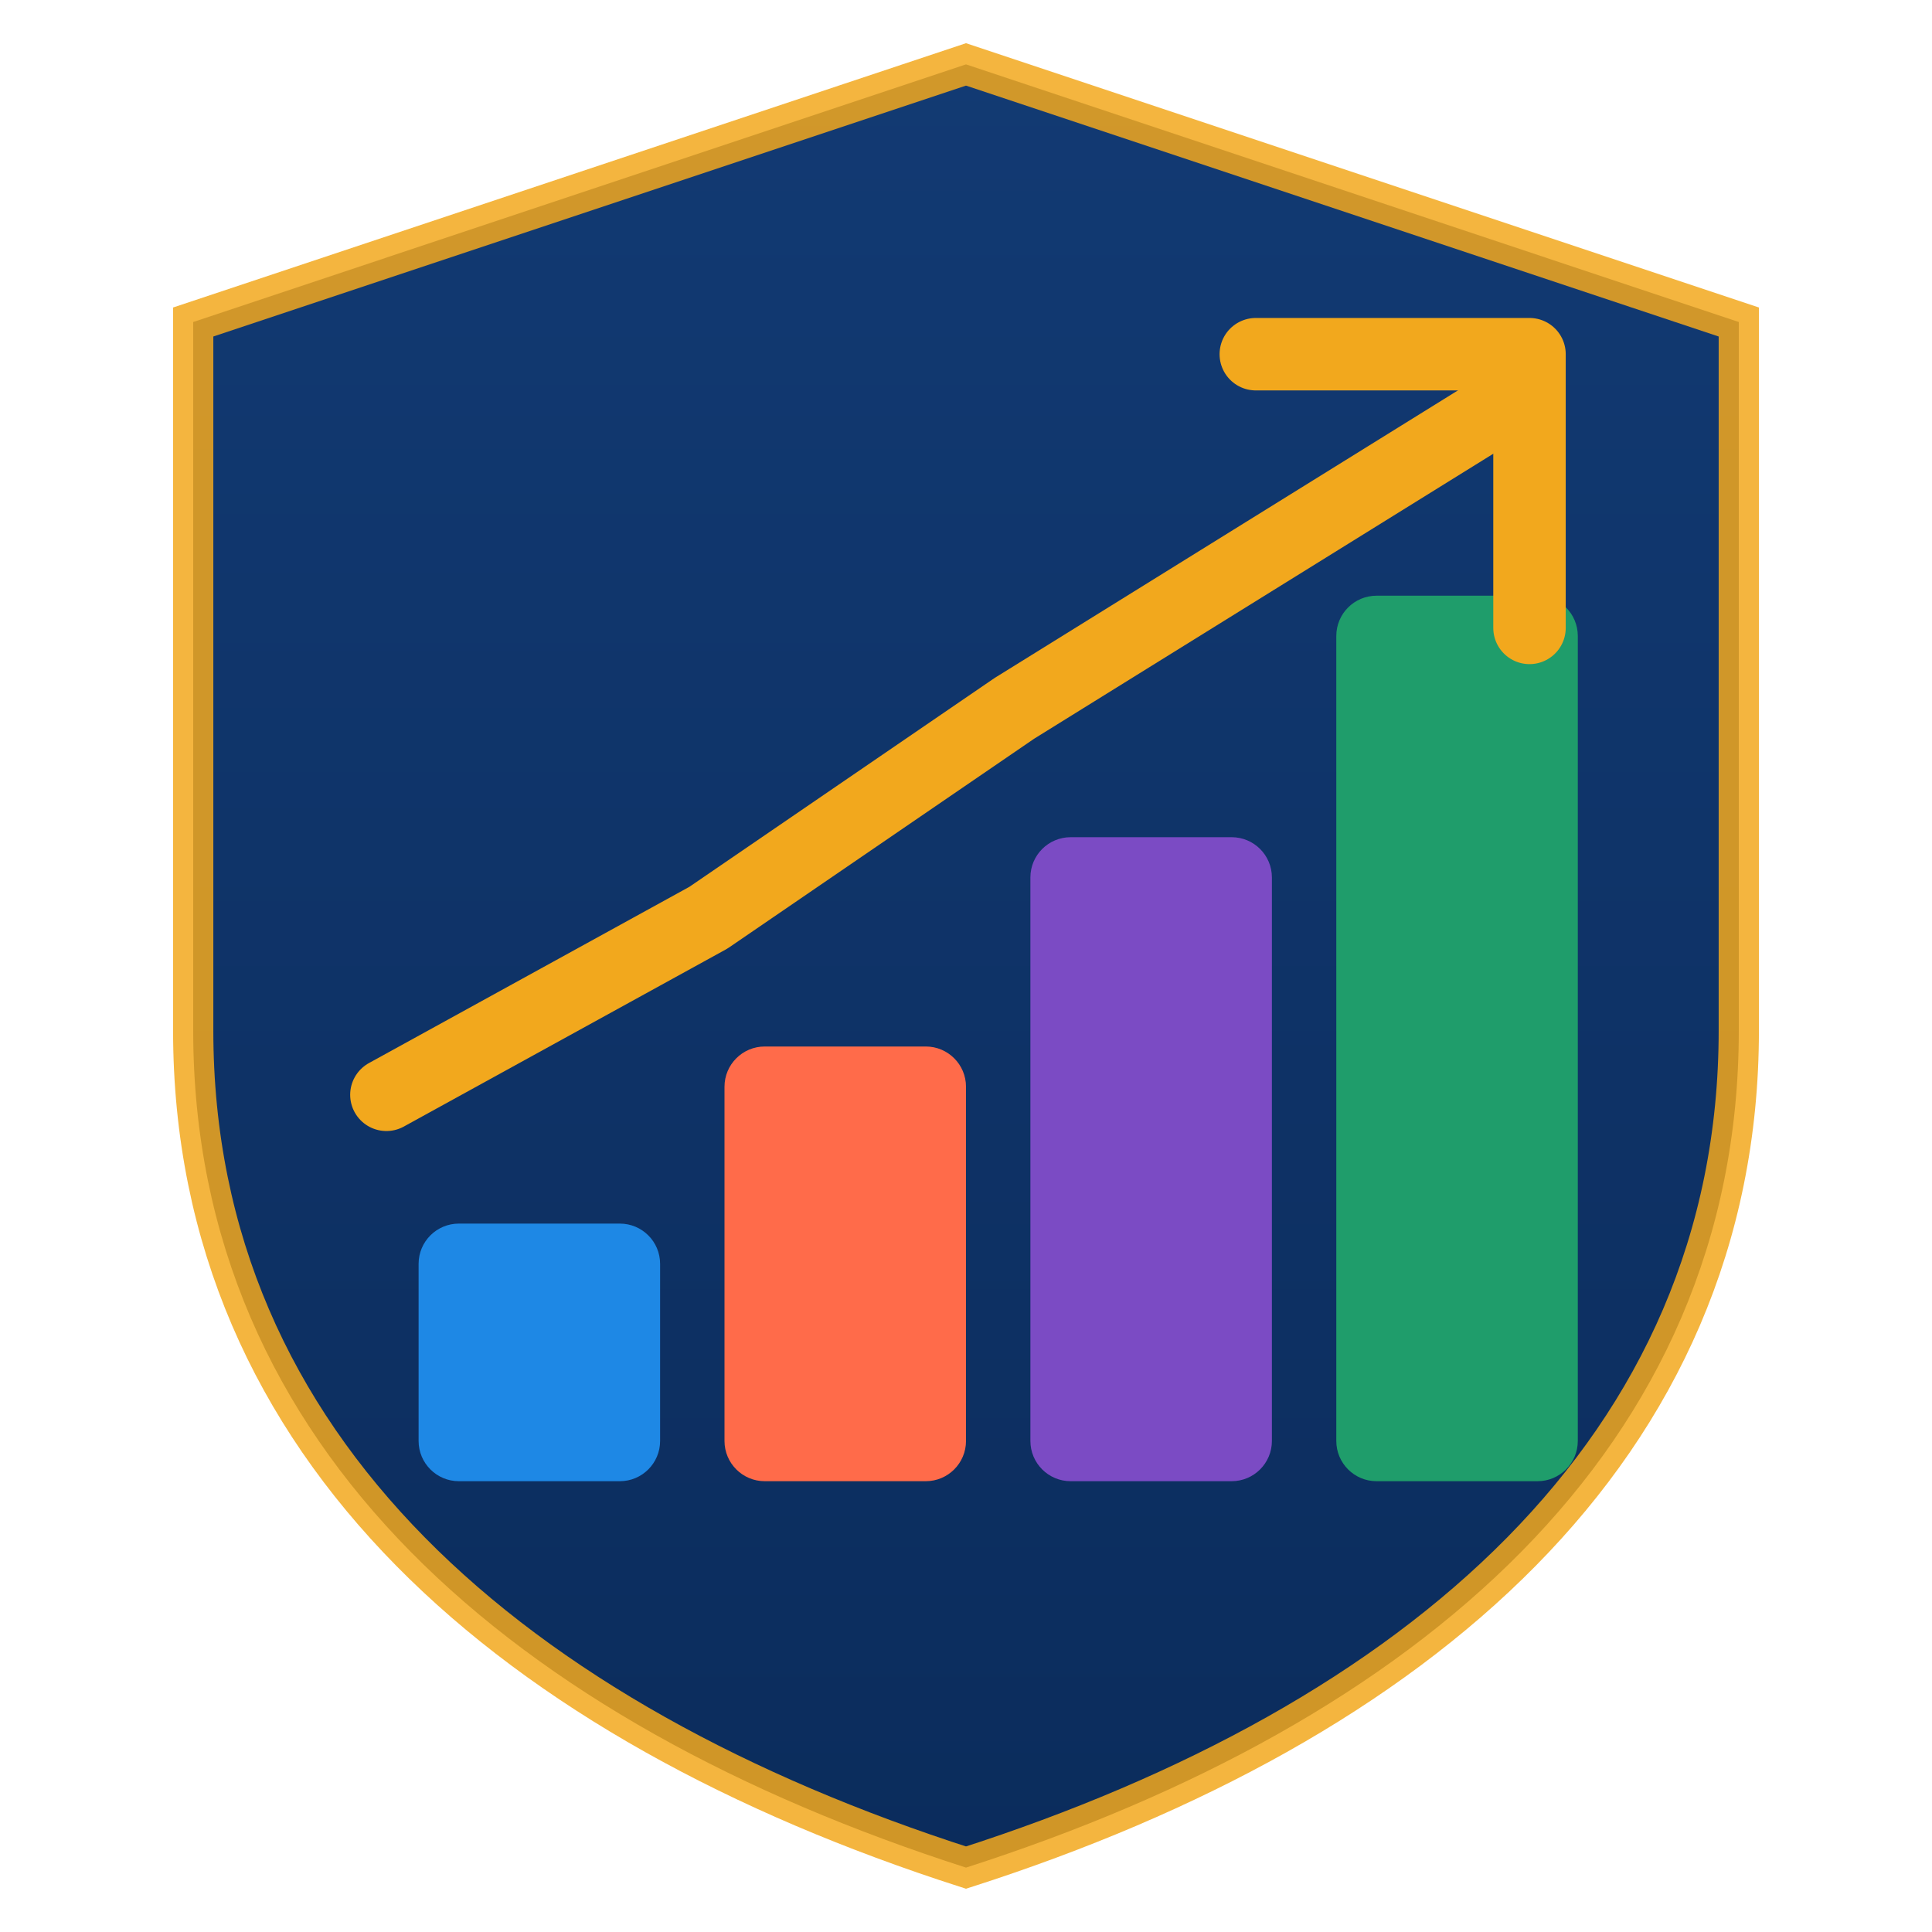
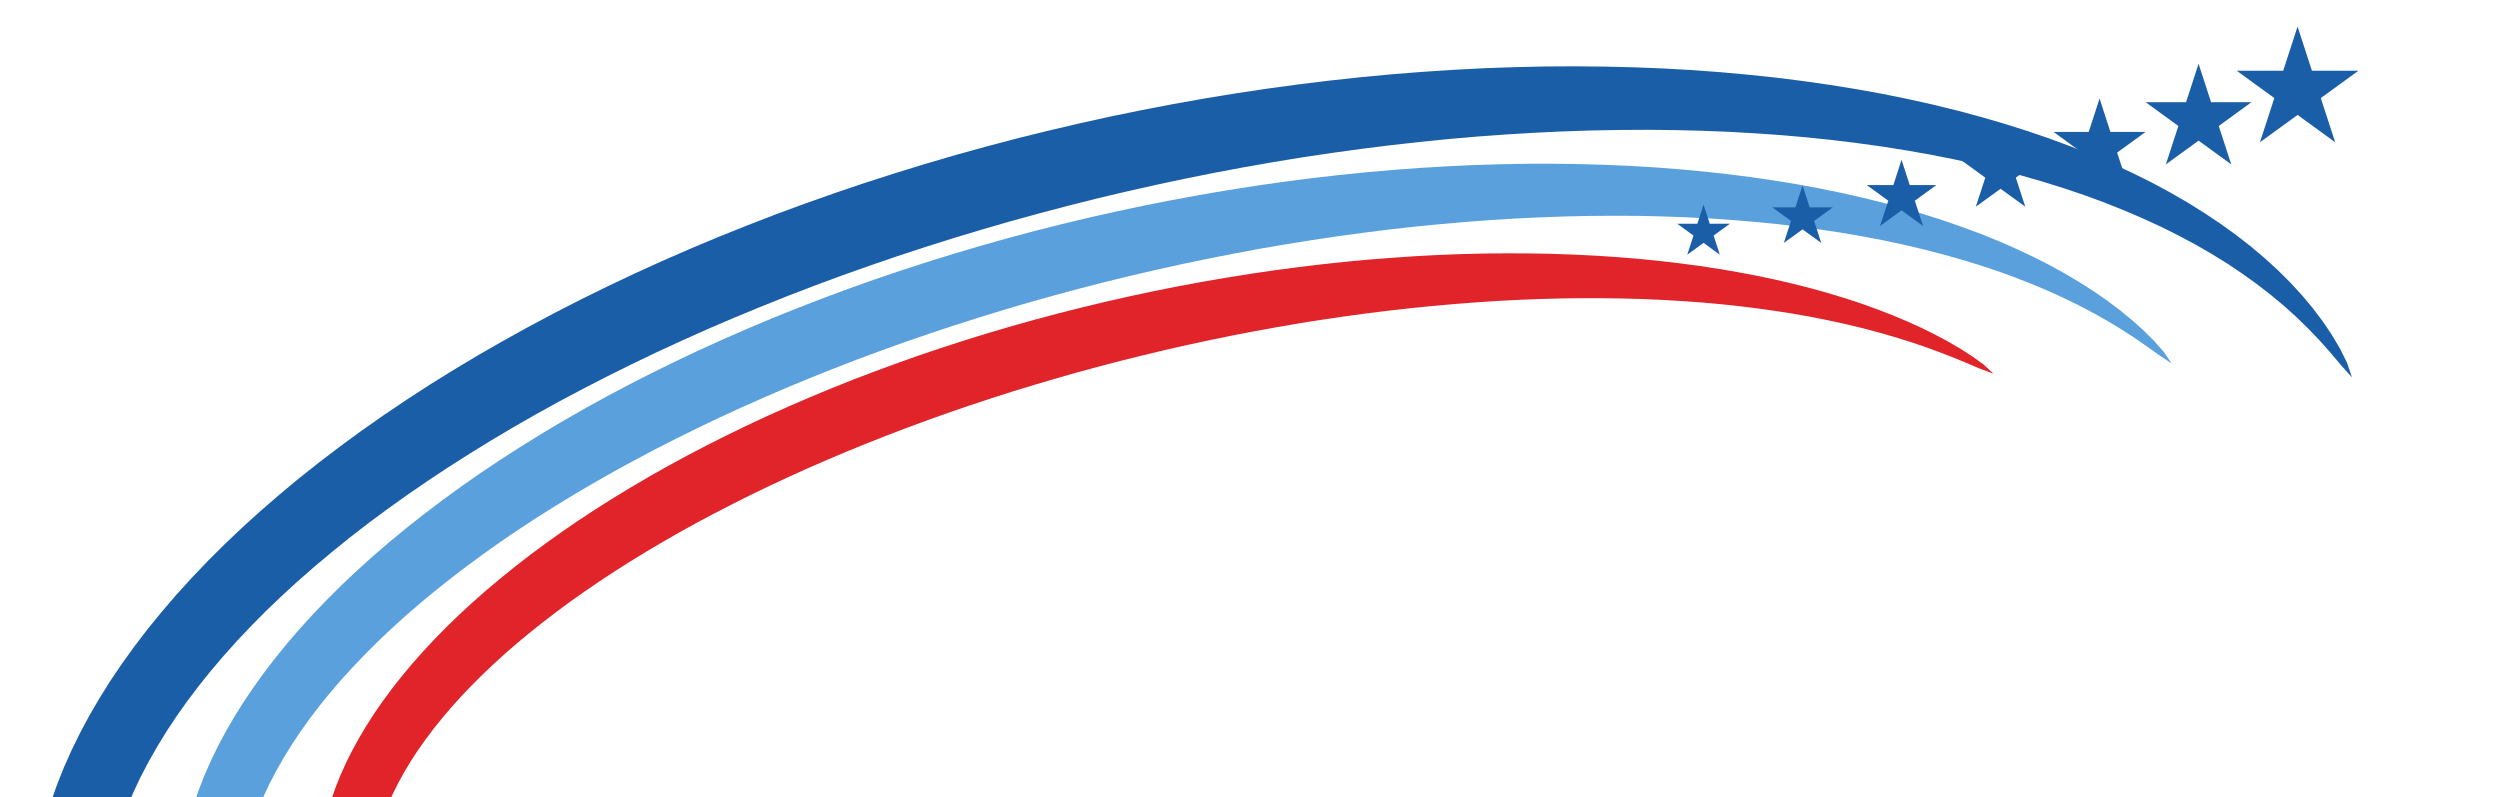
- <svg xmlns="http://www.w3.org/2000/svg" viewBox="0 0 120 120" width="120" height="120" role="img" aria-label="Biểu tượng Học viện GITA">
-   <defs>
-     <linearGradient id="gitaNavy" x1="0" y1="0" x2="0" y2="1">
-       <stop offset="0" stop-color="#123A73" />
-       <stop offset="1" stop-color="#0B2C5C" />
-     </linearGradient>
-   </defs>
-   <path d="M60 4 L108 20 v44c0 26-20 43-48 52C32 107 12 90 12 64V20Z" fill="url(#gitaNavy)" />
-   <path d="M60 4 L108 20 v44c0 26-20 43-48 52C32 107 12 90 12 64V20Z" fill="none" stroke="#F2A81D" stroke-width="2.5" opacity=".85" />
+ <svg xmlns="http://www.w3.org/2000/svg" viewBox="14 2 452 144" width="226" height="72" role="img" aria-label="Biểu tượng GITA">
  <g>
-     <rect x="26" y="76" width="15" height="16" rx="2.5" fill="#1E88E5" />
-     <rect x="45" y="65" width="15" height="27" rx="2.5" fill="#FF6B4A" />
-     <rect x="64" y="52" width="15" height="40" rx="2.5" fill="#7B4BC4" />
-     <rect x="83" y="37" width="15" height="55" rx="2.5" fill="#1F9D6B" />
+     <path d="M 158.76,244.07 L 153.52,244.47 L 148.37,244.54 L 143.29,244.47 L 138.27,244.29 L 133.32,244.01 L 128.43,243.63 L 123.60,243.16 L 118.85,242.60 L 114.18,241.96 L 109.59,241.22 L 105.07,240.41 L 100.65,239.50 L 96.31,238.52 L 92.06,237.45 L 87.91,236.31 L 83.86,235.08 L 79.90,233.78 L 76.06,232.40 L 72.31,230.94 L 68.68,229.41 L 65.16,227.80 L 61.76,226.13 L 58.47,224.38 L 55.30,222.56 L 52.26,220.67 L 49.34,218.72 L 46.54,216.70 L 43.88,214.61 L 41.34,212.47 L 38.94,210.26 L 36.67,207.99 L 34.54,205.67 L 32.55,203.29 L 30.69,200.86 L 28.98,198.37 L 27.41,195.83 L 25.98,193.25 L 24.70,190.61 L 23.56,187.94 L 22.57,185.22 L 21.73,182.46 L 21.03,179.66 L 20.48,176.82 L 20.09,173.95 L 19.84,171.04 L 19.74,168.11 L 19.79,165.15 L 19.99,162.16 L 20.34,159.14 L 20.84,156.11 L 21.49,153.06 L 22.29,149.99 L 23.24,146.90 L 24.34,143.80 L 25.58,140.69 L 26.97,137.58 L 28.51,134.45 L 30.18,131.33 L 32.01,128.20 L 33.97,125.07 L 36.08,121.95 L 38.33,118.83 L 40.71,115.72 L 43.23,112.63 L 45.88,109.54 L 48.67,106.47 L 51.59,103.41 L 54.64,100.38 L 57.81,97.37 L 61.11,94.38 L 64.53,91.42 L 68.06,88.48 L 71.72,85.58 L 75.49,82.71 L 79.37,79.87 L 83.36,77.07 L 87.46,74.31 L 91.66,71.58 L 95.96,68.91 L 100.36,66.27 L 104.86,63.69 L 109.44,61.15 L 114.11,58.66 L 118.87,56.22 L 123.71,53.84 L 128.62,51.51 L 133.61,49.24 L 138.67,47.03 L 143.79,44.88 L 148.98,42.80 L 154.23,40.77 L 159.54,38.81 L 164.90,36.92 L 170.30,35.09 L 175.75,33.34 L 181.24,31.65 L 186.77,30.03 L 192.33,28.49 L 197.91,27.02 L 203.53,25.63 L 209.16,24.31 L 214.81,23.06 L 220.47,21.90 L 226.14,20.81 L 231.81,19.80 L 237.49,18.87 L 243.16,18.02 L 248.82,17.25 L 254.47,16.56 L 260.11,15.95 L 265.73,15.42 L 271.32,14.98 L 276.88,14.62 L 282.42,14.33 L 287.91,14.14 L 293.37,14.02 L 298.78,13.99 L 304.15,14.04 L 309.46,14.17 L 314.72,14.38 L 319.92,14.67 L 325.06,15.05 L 330.13,15.51 L 335.13,16.04 L 340.06,16.66 L 344.92,17.36 L 349.69,18.13 L 354.38,18.98 L 358.98,19.91 L 363.49,20.92 L 367.90,22.00 L 372.22,23.16 L 376.44,24.39 L 380.56,25.69 L 384.57,27.06 L 388.48,28.51 L 392.27,30.02 L 395.94,31.60 L 399.50,33.25 L 402.95,34.96 L 406.26,36.74 L 409.46,38.58 L 412.52,40.49 L 415.46,42.45 L 418.26,44.47 L 420.93,46.54 L 423.46,48.68 L 425.85,50.86 L 428.10,53.10 L 430.21,55.39 L 432.16,57.73 L 433.96,60.11 L 435.60,62.55 L 437.07,65.03 L 438.34,67.57 L 439.23,70.23 L 439.23,70.23 L 437.25,68.02 L 435.37,65.79 L 433.42,63.59 L 431.36,61.44 L 429.20,59.33 L 426.92,57.28 L 424.53,55.29 L 422.02,53.35 L 419.40,51.47 L 416.67,49.64 L 413.82,47.88 L 410.86,46.17 L 407.78,44.53 L 404.60,42.95 L 401.31,41.44 L 397.92,39.99 L 394.43,38.60 L 390.83,37.28 L 387.13,36.03 L 383.34,34.85 L 379.46,33.73 L 375.48,32.69 L 371.41,31.71 L 367.26,30.80 L 363.02,29.96 L 358.71,29.20 L 354.31,28.50 L 349.84,27.88 L 345.30,27.32 L 340.69,26.84 L 336.01,26.43 L 331.28,26.10 L 326.48,25.83 L 321.62,25.64 L 316.71,25.52 L 311.75,25.47 L 306.74,25.50 L 301.69,25.59 L 296.60,25.76 L 291.47,26.00 L 286.31,26.31 L 281.12,26.69 L 275.90,27.14 L 270.65,27.67 L 265.39,28.26 L 260.11,28.92 L 254.82,29.65 L 249.51,30.44 L 244.21,31.31 L 238.89,32.24 L 233.58,33.24 L 228.28,34.30 L 222.98,35.43 L 217.69,36.62 L 212.41,37.87 L 207.16,39.19 L 201.93,40.57 L 196.72,42.00 L 191.54,43.50 L 186.39,45.05 L 181.27,46.67 L 176.20,48.33 L 171.16,50.06 L 166.17,51.83 L 161.23,53.66 L 156.34,55.54 L 151.51,57.47 L 146.73,59.45 L 142.01,61.47 L 137.36,63.55 L 132.78,65.66 L 128.26,67.83 L 123.82,70.03 L 119.46,72.27 L 115.17,74.55 L 110.96,76.87 L 106.84,79.23 L 102.81,81.62 L 98.87,84.05 L 95.02,86.50 L 91.26,88.99 L 87.60,91.50 L 84.04,94.05 L 80.58,96.61 L 77.23,99.20 L 73.99,101.82 L 70.85,104.45 L 67.82,107.10 L 64.91,109.77 L 62.11,112.45 L 59.43,115.15 L 56.87,117.86 L 54.43,120.58 L 52.11,123.31 L 49.91,126.05 L 47.84,128.79 L 45.90,131.53 L 44.08,134.28 L 42.40,137.03 L 40.84,139.77 L 39.41,142.51 L 38.12,145.25 L 36.96,147.98 L 35.94,150.70 L 35.04,153.41 L 34.29,156.11 L 33.67,158.80 L 33.19,161.47 L 32.84,164.12 L 32.64,166.75 L 32.57,169.37 L 32.64,171.96 L 32.84,174.53 L 33.19,177.07 L 33.67,179.59 L 34.29,182.08 L 35.04,184.54 L 35.94,186.96 L 36.97,189.36 L 38.13,191.72 L 39.43,194.04 L 40.87,196.33 L 42.44,198.57 L 44.14,200.78 L 45.97,202.94 L 47.93,205.07 L 50.03,207.14 L 52.25,209.18 L 54.60,211.16 L 57.07,213.10 L 59.67,214.98 L 62.39,216.82 L 65.23,218.61 L 68.18,220.34 L 71.26,222.02 L 74.45,223.64 L 77.76,225.21 L 81.17,226.72 L 84.70,228.17 L 88.33,229.56 L 92.06,230.90 L 95.90,232.17 L 99.84,233.39 L 103.87,234.54 L 108.00,235.63 L 112.22,236.66 L 116.53,237.63 L 120.93,238.54 L 125.41,239.38 L 129.97,240.17 L 134.61,240.90 L 139.32,241.57 L 144.10,242.19 L 148.95,242.77 L 153.85,243.33 L 158.76,244.07 Z" fill="#1B5EA8" />
+     <path d="M 144.34,226.23 L 139.96,226.26 L 135.72,226.01 L 131.55,225.64 L 127.46,225.17 L 123.44,224.62 L 119.50,223.98 L 115.64,223.27 L 111.86,222.48 L 108.16,221.62 L 104.55,220.69 L 101.02,219.68 L 97.58,218.61 L 94.24,217.47 L 90.99,216.26 L 87.84,214.98 L 84.79,213.64 L 81.85,212.24 L 79.00,210.77 L 76.27,209.25 L 73.64,207.66 L 71.12,206.01 L 68.72,204.31 L 66.43,202.55 L 64.25,200.74 L 62.20,198.87 L 60.26,196.95 L 58.44,194.98 L 56.75,192.97 L 55.18,190.90 L 53.73,188.79 L 52.41,186.64 L 51.22,184.44 L 50.15,182.20 L 49.22,179.92 L 48.41,177.61 L 47.74,175.26 L 47.19,172.87 L 46.78,170.46 L 46.49,168.01 L 46.34,165.53 L 46.32,163.03 L 46.44,160.50 L 46.69,157.95 L 47.06,155.38 L 47.58,152.79 L 48.22,150.18 L 48.99,147.56 L 49.90,144.92 L 50.93,142.27 L 52.10,139.61 L 53.39,136.95 L 54.81,134.28 L 56.36,131.61 L 58.04,128.93 L 59.84,126.26 L 61.76,123.59 L 63.81,120.92 L 65.98,118.26 L 68.26,115.61 L 70.67,112.97 L 73.19,110.35 L 75.82,107.73 L 78.57,105.14 L 81.43,102.56 L 84.40,100.00 L 87.47,97.47 L 90.65,94.96 L 93.93,92.48 L 97.31,90.02 L 100.78,87.59 L 104.36,85.20 L 108.02,82.84 L 111.77,80.51 L 115.61,78.22 L 119.54,75.97 L 123.54,73.76 L 127.63,71.59 L 131.79,69.47 L 136.02,67.39 L 140.32,65.35 L 144.69,63.37 L 149.12,61.43 L 153.62,59.54 L 158.17,57.71 L 162.77,55.93 L 167.42,54.20 L 172.12,52.53 L 176.86,50.92 L 181.65,49.37 L 186.47,47.87 L 191.32,46.44 L 196.20,45.06 L 201.11,43.75 L 206.04,42.51 L 210.99,41.32 L 215.96,40.21 L 220.94,39.15 L 225.92,38.17 L 230.91,37.25 L 235.90,36.40 L 240.89,35.61 L 245.87,34.90 L 250.85,34.25 L 255.81,33.68 L 260.75,33.17 L 265.67,32.74 L 270.57,32.37 L 275.44,32.08 L 280.28,31.85 L 285.09,31.70 L 289.85,31.61 L 294.58,31.60 L 299.26,31.66 L 303.89,31.79 L 308.47,31.98 L 313.00,32.25 L 317.47,32.59 L 321.87,33.00 L 326.21,33.47 L 330.49,34.01 L 334.69,34.63 L 338.82,35.30 L 342.87,36.05 L 346.84,36.86 L 350.73,37.74 L 354.54,38.68 L 358.25,39.68 L 361.88,40.75 L 365.41,41.88 L 368.84,43.07 L 372.18,44.31 L 375.41,45.62 L 378.54,46.99 L 381.56,48.41 L 384.48,49.89 L 387.28,51.43 L 389.96,53.02 L 392.53,54.66 L 394.98,56.35 L 397.30,58.10 L 399.49,59.89 L 401.55,61.74 L 403.46,63.64 L 405.21,65.61 L 406.63,67.71 L 406.63,67.71 L 404.28,66.15 L 402.03,64.54 L 399.72,62.95 L 397.32,61.41 L 394.84,59.92 L 392.26,58.47 L 389.59,57.08 L 386.83,55.74 L 383.98,54.45 L 381.03,53.22 L 378.00,52.04 L 374.88,50.92 L 371.67,49.86 L 368.37,48.86 L 364.99,47.91 L 361.54,47.03 L 358.00,46.20 L 354.38,45.43 L 350.69,44.73 L 346.93,44.08 L 343.10,43.50 L 339.20,42.97 L 335.24,42.51 L 331.21,42.11 L 327.13,41.77 L 322.99,41.49 L 318.79,41.28 L 314.54,41.13 L 310.25,41.03 L 305.90,41.01 L 301.52,41.04 L 297.09,41.13 L 292.63,41.29 L 288.13,41.50 L 283.60,41.78 L 279.04,42.12 L 274.46,42.52 L 269.85,42.97 L 265.23,43.49 L 260.59,44.07 L 255.93,44.70 L 251.27,45.40 L 246.59,46.15 L 241.91,46.95 L 237.24,47.82 L 232.56,48.74 L 227.89,49.71 L 223.22,50.74 L 218.57,51.82 L 213.93,52.95 L 209.31,54.14 L 204.70,55.38 L 200.12,56.66 L 195.57,58.00 L 191.05,59.39 L 186.55,60.82 L 182.10,62.30 L 177.68,63.82 L 173.30,65.39 L 168.96,67.00 L 164.67,68.66 L 160.43,70.36 L 156.24,72.09 L 152.11,73.87 L 148.03,75.68 L 144.01,77.53 L 140.06,79.42 L 136.17,81.34 L 132.35,83.29 L 128.60,85.28 L 124.92,87.29 L 121.32,89.34 L 117.79,91.41 L 114.35,93.51 L 110.98,95.63 L 107.71,97.78 L 104.51,99.95 L 101.41,102.15 L 98.40,104.36 L 95.48,106.59 L 92.65,108.84 L 89.92,111.10 L 87.29,113.38 L 84.76,115.67 L 82.33,117.97 L 80.01,120.29 L 77.79,122.61 L 75.67,124.94 L 73.67,127.27 L 71.77,129.61 L 69.98,131.95 L 68.31,134.30 L 66.75,136.64 L 65.30,138.98 L 63.97,141.32 L 62.75,143.65 L 61.66,145.98 L 60.68,148.30 L 59.81,150.62 L 59.07,152.92 L 58.45,155.21 L 57.94,157.49 L 57.56,159.75 L 57.30,162.00 L 57.16,164.23 L 57.14,166.44 L 57.25,168.63 L 57.47,170.80 L 57.82,172.95 L 58.28,175.08 L 58.87,177.18 L 59.58,179.25 L 60.41,181.29 L 61.36,183.31 L 62.43,185.29 L 63.62,187.25 L 64.93,189.17 L 66.36,191.05 L 67.90,192.91 L 69.56,194.72 L 71.33,196.50 L 73.22,198.24 L 75.22,199.94 L 77.33,201.60 L 79.55,203.21 L 81.88,204.79 L 84.32,206.32 L 86.86,207.81 L 89.51,209.25 L 92.26,210.65 L 95.11,212.00 L 98.07,213.30 L 101.11,214.55 L 104.26,215.76 L 107.49,216.92 L 110.82,218.03 L 114.24,219.09 L 117.74,220.10 L 121.33,221.06 L 125.00,221.98 L 128.75,222.85 L 132.57,223.69 L 136.46,224.49 L 140.40,225.28 L 144.34,226.23 Z" fill="#5AA0DC" />
+     <path d="M 128.96,206.84 L 125.58,206.50 L 122.40,205.91 L 119.31,205.22 L 116.31,204.45 L 113.40,203.61 L 110.57,202.71 L 107.83,201.74 L 105.18,200.71 L 102.62,199.62 L 100.15,198.47 L 97.77,197.27 L 95.48,196.01 L 93.30,194.70 L 91.21,193.34 L 89.21,191.93 L 87.32,190.48 L 85.53,188.97 L 83.85,187.42 L 82.26,185.82 L 80.79,184.18 L 79.42,182.50 L 78.16,180.77 L 77.00,179.01 L 75.96,177.21 L 75.03,175.37 L 74.21,173.50 L 73.50,171.59 L 72.90,169.65 L 72.42,167.68 L 72.05,165.69 L 71.79,163.66 L 71.65,161.61 L 71.63,159.53 L 71.71,157.43 L 71.92,155.31 L 72.23,153.16 L 72.67,151.00 L 73.21,148.83 L 73.87,146.64 L 74.65,144.43 L 75.53,142.22 L 76.53,139.99 L 77.64,137.76 L 78.87,135.52 L 80.20,133.28 L 81.64,131.03 L 83.19,128.79 L 84.85,126.54 L 86.61,124.30 L 88.48,122.06 L 90.46,119.82 L 92.53,117.60 L 94.71,115.38 L 96.99,113.17 L 99.36,110.98 L 101.83,108.80 L 104.40,106.64 L 107.06,104.49 L 109.80,102.36 L 112.64,100.26 L 115.57,98.17 L 118.57,96.11 L 121.67,94.08 L 124.84,92.07 L 128.09,90.10 L 131.41,88.15 L 134.81,86.23 L 138.28,84.35 L 141.82,82.50 L 145.42,80.69 L 149.09,78.91 L 152.81,77.17 L 156.60,75.48 L 160.44,73.82 L 164.33,72.21 L 168.27,70.63 L 172.26,69.11 L 176.29,67.63 L 180.36,66.19 L 184.47,64.81 L 188.62,63.47 L 192.79,62.18 L 197.00,60.94 L 201.23,59.76 L 205.48,58.63 L 209.76,57.55 L 214.05,56.52 L 218.35,55.55 L 222.66,54.63 L 226.98,53.77 L 231.31,52.96 L 235.63,52.22 L 239.95,51.53 L 244.27,50.89 L 248.58,50.32 L 252.87,49.80 L 257.15,49.34 L 261.41,48.94 L 265.66,48.61 L 269.87,48.32 L 274.06,48.10 L 278.22,47.94 L 282.35,47.84 L 286.43,47.80 L 290.48,47.82 L 294.49,47.89 L 298.45,48.03 L 302.37,48.22 L 306.23,48.47 L 310.04,48.78 L 313.79,49.15 L 317.48,49.58 L 321.11,50.06 L 324.67,50.60 L 328.17,51.20 L 331.60,51.85 L 334.95,52.55 L 338.23,53.32 L 341.43,54.13 L 344.55,55.00 L 347.59,55.92 L 350.54,56.89 L 353.40,57.92 L 356.17,58.99 L 358.85,60.12 L 361.43,61.29 L 363.91,62.52 L 366.28,63.79 L 368.55,65.12 L 370.69,66.50 L 372.69,67.95 L 374.41,69.57 L 374.41,69.57 L 371.87,68.61 L 369.42,67.57 L 366.93,66.55 L 364.38,65.57 L 361.77,64.62 L 359.08,63.72 L 356.33,62.87 L 353.50,62.06 L 350.61,61.30 L 347.65,60.59 L 344.62,59.93 L 341.53,59.31 L 338.37,58.75 L 335.15,58.24 L 331.88,57.78 L 328.54,57.36 L 325.15,57.00 L 321.70,56.69 L 318.20,56.44 L 314.66,56.23 L 311.06,56.07 L 307.42,55.97 L 303.74,55.92 L 300.01,55.91 L 296.25,55.96 L 292.45,56.06 L 288.62,56.21 L 284.76,56.41 L 280.87,56.67 L 276.95,56.97 L 273.01,57.32 L 269.05,57.72 L 265.07,58.17 L 261.07,58.66 L 257.07,59.21 L 253.05,59.80 L 249.02,60.44 L 244.98,61.13 L 240.95,61.86 L 236.91,62.64 L 232.87,63.46 L 228.84,64.33 L 224.82,65.24 L 220.81,66.20 L 216.81,67.19 L 212.82,68.23 L 208.85,69.31 L 204.90,70.43 L 200.98,71.59 L 197.08,72.78 L 193.20,74.02 L 189.36,75.29 L 185.55,76.60 L 181.77,77.94 L 178.04,79.32 L 174.34,80.73 L 170.68,82.18 L 167.07,83.65 L 163.50,85.16 L 159.99,86.69 L 156.52,88.26 L 153.11,89.85 L 149.75,91.47 L 146.46,93.12 L 143.22,94.79 L 140.04,96.48 L 136.93,98.20 L 133.89,99.94 L 130.91,101.70 L 128.00,103.48 L 125.17,105.28 L 122.41,107.09 L 119.72,108.93 L 117.11,110.77 L 114.58,112.64 L 112.14,114.51 L 109.77,116.40 L 107.49,118.29 L 105.29,120.20 L 103.18,122.12 L 101.16,124.04 L 99.23,125.97 L 97.39,127.90 L 95.64,129.84 L 93.99,131.78 L 92.43,133.72 L 90.96,135.67 L 89.59,137.61 L 88.32,139.55 L 87.15,141.49 L 86.08,143.42 L 85.11,145.35 L 84.24,147.27 L 83.47,149.19 L 82.80,151.09 L 82.23,152.99 L 81.77,154.88 L 81.42,156.75 L 81.16,158.61 L 81.01,160.46 L 80.96,162.29 L 81.02,164.10 L 81.19,165.90 L 81.45,167.68 L 81.83,169.44 L 82.30,171.18 L 82.88,172.90 L 83.57,174.59 L 84.36,176.26 L 85.25,177.91 L 86.24,179.53 L 87.34,181.13 L 88.53,182.70 L 89.83,184.24 L 91.23,185.75 L 92.73,187.23 L 94.32,188.68 L 96.02,190.10 L 97.81,191.49 L 99.69,192.84 L 101.67,194.17 L 103.74,195.45 L 105.90,196.71 L 108.15,197.93 L 110.49,199.12 L 112.92,200.28 L 115.43,201.40 L 118.01,202.49 L 120.68,203.56 L 123.42,204.61 L 126.21,205.65 L 128.96,206.84 Z" fill="#E0242A" />
  </g>
-   <path d="M24 68 L44 57 L63 44 L92 26" fill="none" stroke="#F2A81D" stroke-width="4.5" stroke-linecap="round" stroke-linejoin="round" />
-   <path d="M78 22 L95 22 L95 39" fill="none" stroke="#F2A81D" stroke-width="4.5" stroke-linecap="round" stroke-linejoin="round" />
+   <g>
+     <path d="M 322.00,39.00 L 323.12,42.45 L 326.76,42.45 L 323.82,44.59 L 324.94,48.05 L 322.00,45.91 L 319.06,48.05 L 320.18,44.59 L 317.24,42.45 L 320.88,42.45 Z" fill="#1B5EA8" />
+     <path d="M 339.90,35.52 L 341.19,39.49 L 345.37,39.49 L 341.99,41.95 L 343.28,45.92 L 339.90,43.47 L 336.52,45.92 L 337.81,41.95 L 334.43,39.49 L 338.61,39.49 Z" fill="#1B5EA8" />
+     <path d="M 357.80,30.89 L 359.28,35.46 L 364.09,35.46 L 360.20,38.29 L 361.69,42.86 L 357.80,40.03 L 353.91,42.86 L 355.40,38.29 L 351.51,35.46 L 356.32,35.46 Z" fill="#1B5EA8" />
+     <path d="M 375.70,25.62 L 377.41,30.87 L 382.93,30.87 L 378.46,34.12 L 380.17,39.37 L 375.70,36.13 L 371.23,39.37 L 372.94,34.12 L 368.47,30.87 L 373.99,30.87 Z" fill="#1B5EA8" />
+     <path d="M 393.60,19.81 L 395.56,25.85 L 401.92,25.85 L 396.78,29.59 L 398.74,35.63 L 393.60,31.90 L 388.46,35.63 L 390.42,29.59 L 385.28,25.85 L 391.64,25.85 Z" fill="#1B5EA8" />
+     <path d="M 411.50,13.53 L 413.76,20.48 L 421.06,20.48 L 415.15,24.78 L 417.41,31.72 L 411.50,27.43 L 405.59,31.72 L 407.85,24.78 L 401.94,20.48 L 409.24,20.48 Z" fill="#1B5EA8" />
+     <path d="M 429.40,6.80 L 432.00,14.79 L 440.40,14.79 L 433.60,19.73 L 436.20,27.72 L 429.40,22.78 L 422.60,27.72 L 425.20,19.73 L 418.40,14.79 L 426.80,14.79 Z" fill="#1B5EA8" />
+   </g>
</svg>
